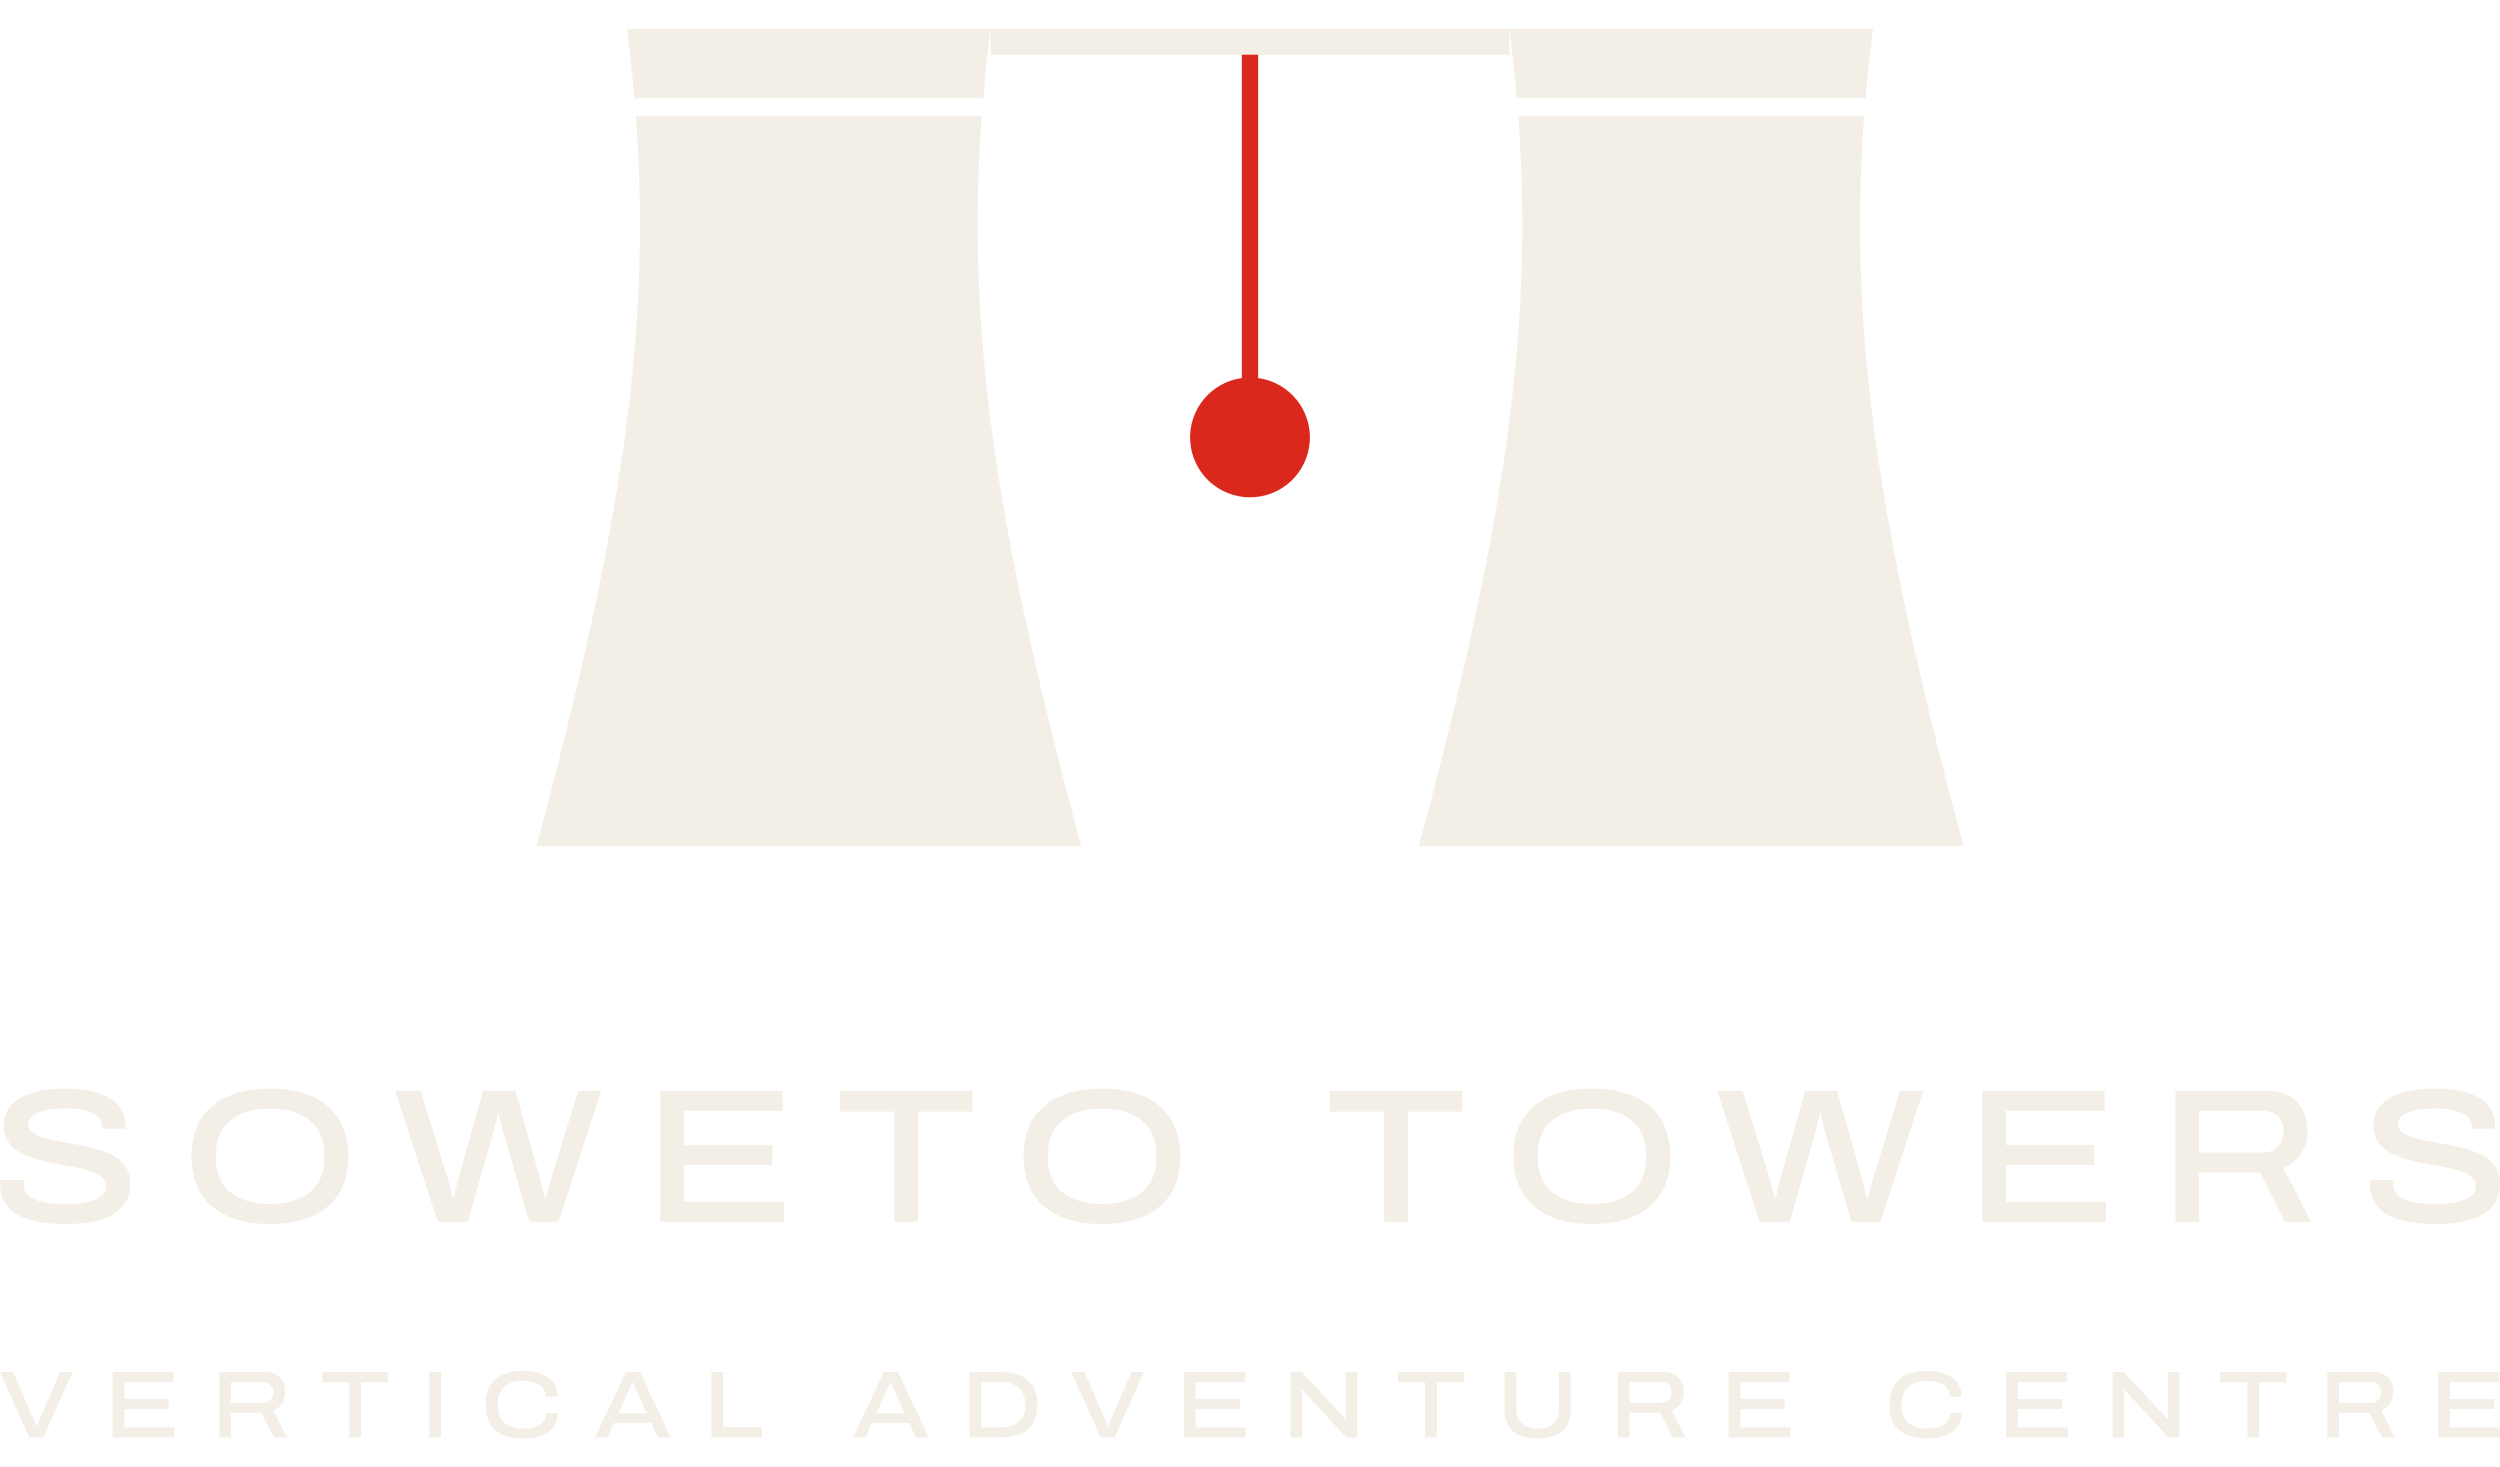
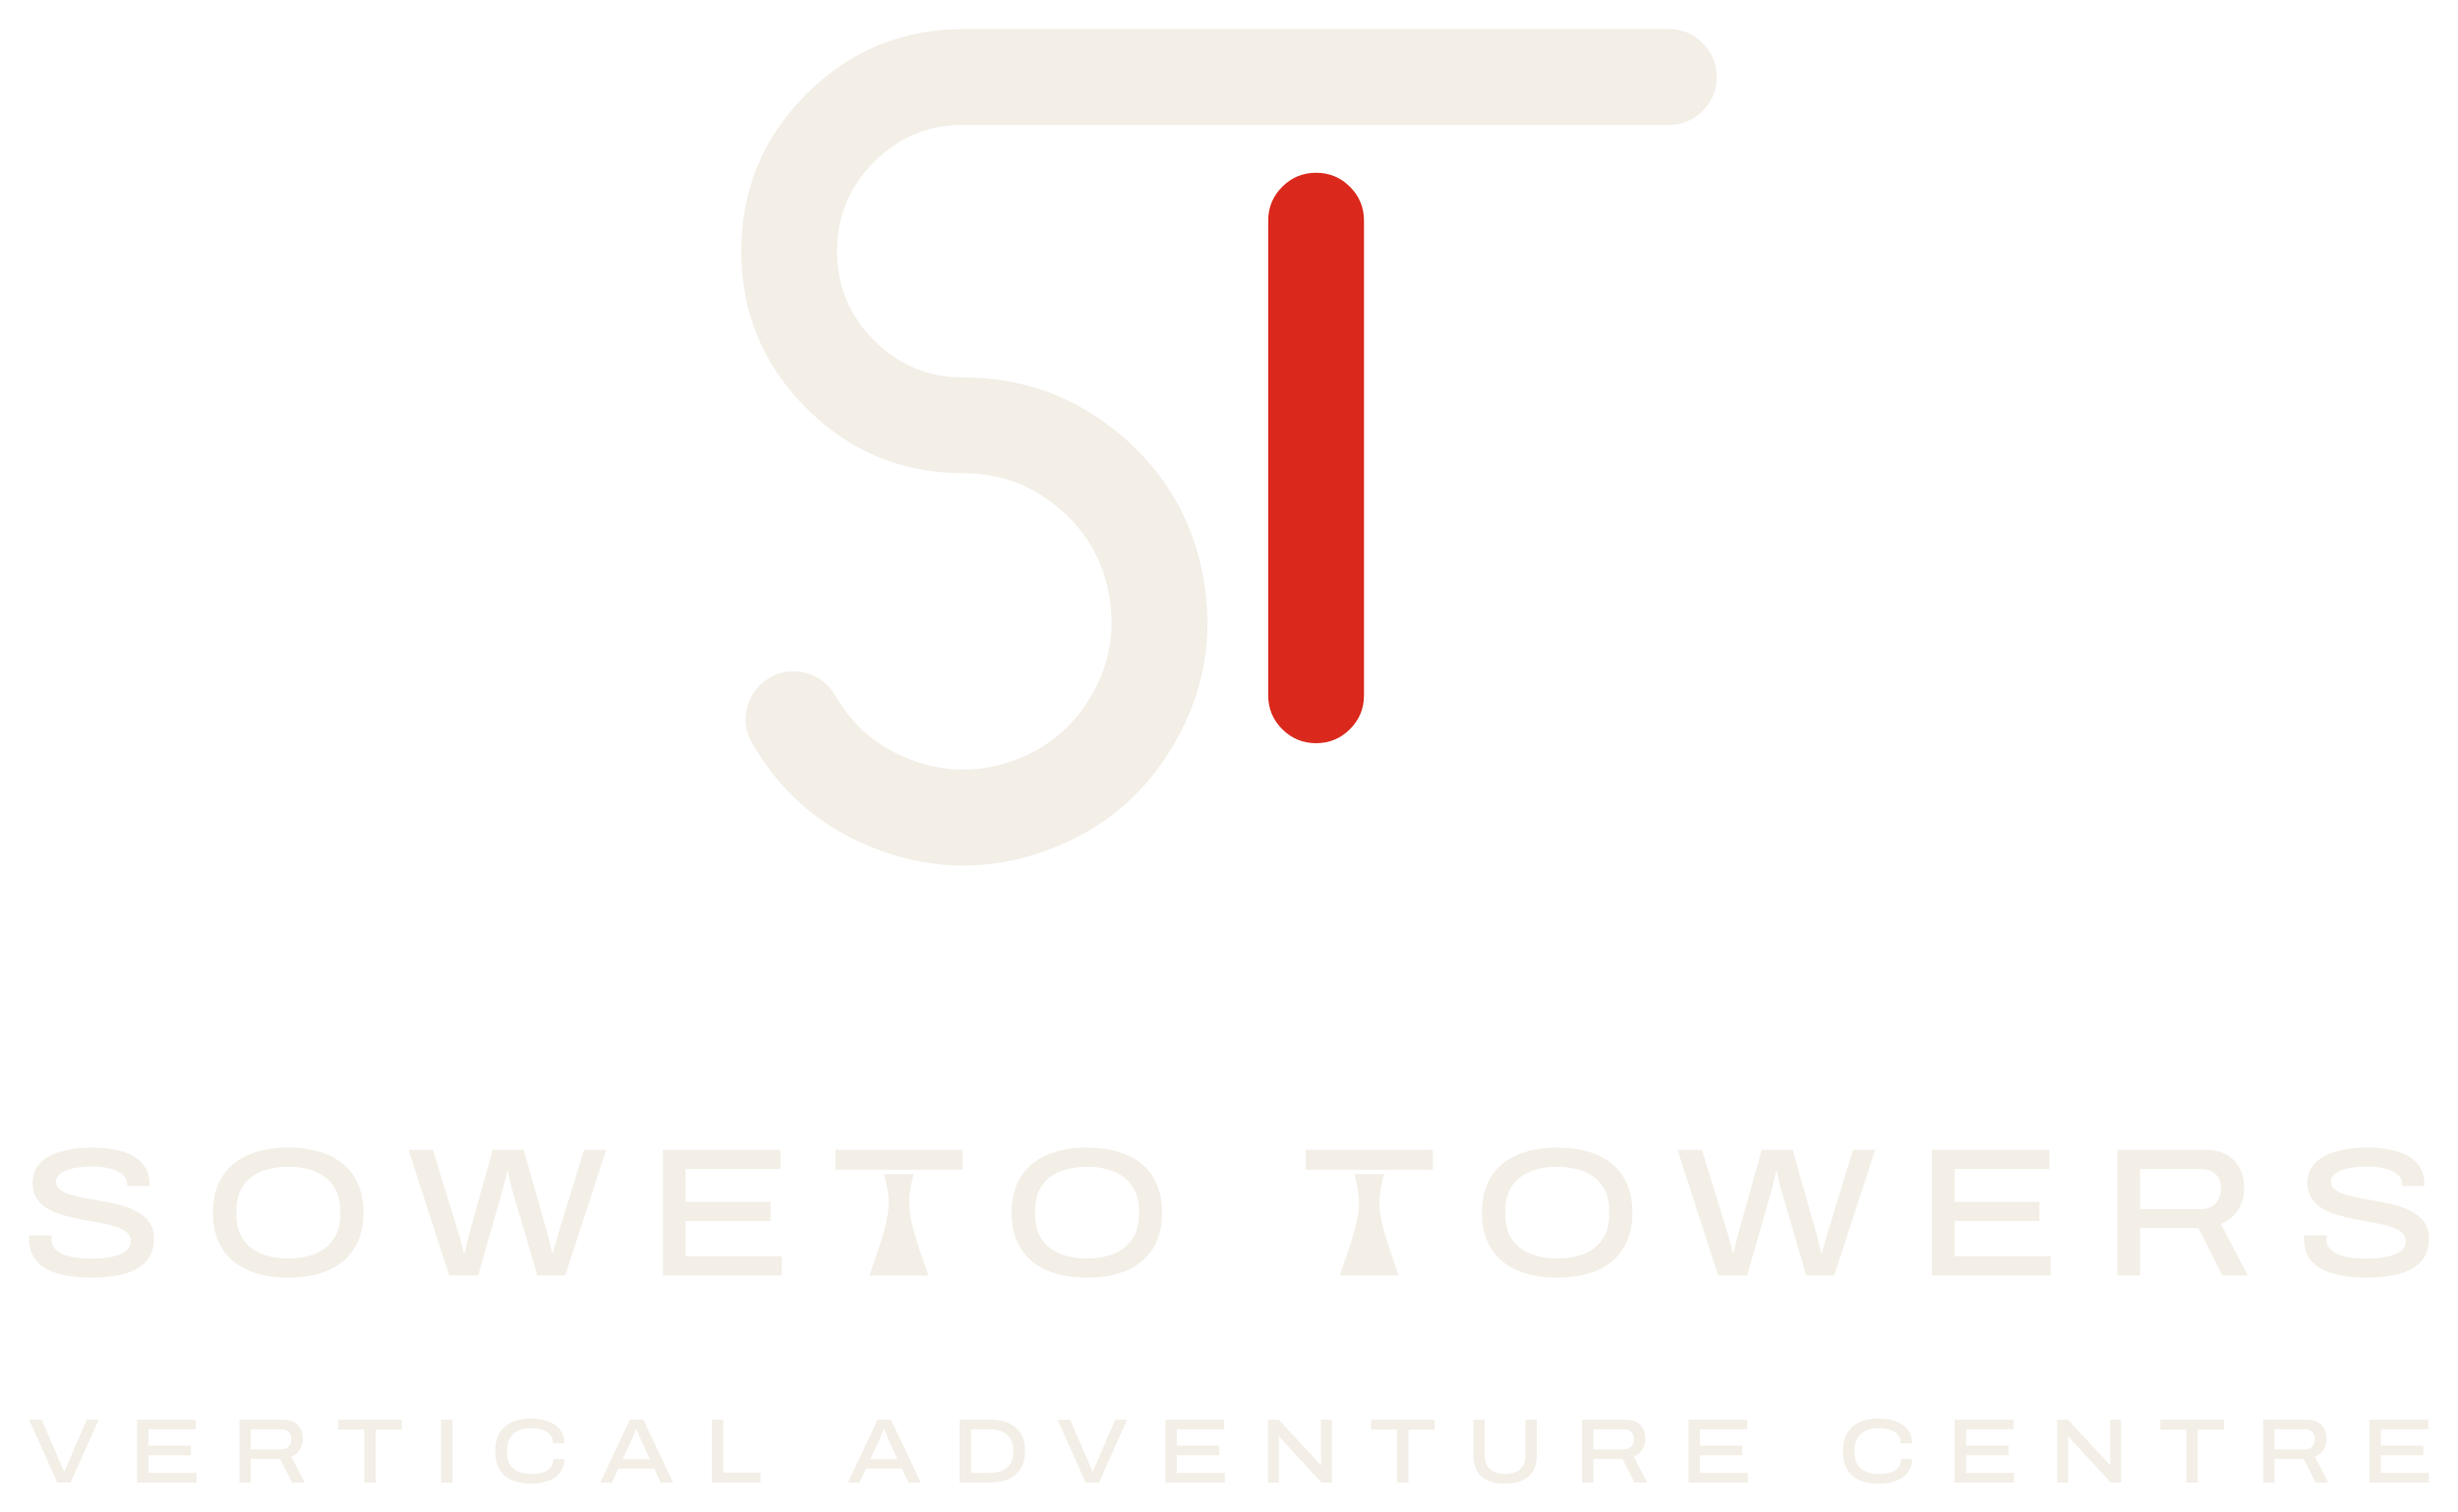
- <svg xmlns="http://www.w3.org/2000/svg" viewBox="0 -3.517 312.102 182.882" width="1248" height="732" role="img" aria-label="Soweto Towers">
-   <g transform="translate(66.971 0)">
-     <path fill="#F3EFE7" d="M0 102 C1.367 96.938 2.683 91.876 3.925 86.813 C5.168 81.751 6.337 76.689 7.399 71.627 C8.462 66.564 9.418 61.502 10.223 56.44 C11.029 51.378 11.684 46.316 12.144 41.253 C12.604 36.191 12.868 31.129 12.913 26.067 C12.958 21.004 12.784 15.942 12.407 10.88 L55.593 10.88 C55.216 15.942 55.042 21.004 55.087 26.067 C55.132 31.129 55.396 36.191 55.856 41.253 C56.316 46.316 56.971 51.378 57.777 56.44 C58.582 61.502 59.538 66.564 60.601 71.627 C61.663 76.689 62.832 81.751 64.075 86.813 C65.317 91.876 66.633 96.938 68 102 Z" />
-     <path fill="#F3EFE7" d="M110.16 102 C111.527 96.938 112.843 91.876 114.085 86.813 C115.328 81.751 116.497 76.689 117.559 71.627 C118.622 66.564 119.578 61.502 120.383 56.44 C121.189 51.378 121.844 46.316 122.304 41.253 C122.764 36.191 123.028 31.129 123.073 26.067 C123.118 21.004 122.944 15.942 122.567 10.88 L165.753 10.88 C165.376 15.942 165.202 21.004 165.247 26.067 C165.292 31.129 165.556 36.191 166.016 41.253 C166.476 46.316 167.131 51.378 167.937 56.44 C168.742 61.502 169.698 66.564 170.761 71.627 C171.823 76.689 172.992 81.751 174.235 86.813 C175.477 91.876 176.793 96.938 178.16 102 Z" />
-     <path fill="#F3EFE7" d="M12.229 8.67 C12.188 8.188 12.145 7.707 12.1 7.225 C12.055 6.743 12.008 6.262 11.96 5.78 C11.911 5.298 11.861 4.817 11.809 4.335 C11.758 3.853 11.704 3.372 11.649 2.89 C11.594 2.408 11.537 1.927 11.479 1.445 C11.421 0.963 11.361 0.482 11.299 0 L56.701 0 C56.639 0.482 56.579 0.963 56.521 1.445 C56.463 1.927 56.406 2.408 56.351 2.89 C56.296 3.372 56.242 3.853 56.191 4.335 C56.139 4.817 56.089 5.298 56.04 5.78 C55.992 6.262 55.945 6.743 55.9 7.225 C55.855 7.707 55.812 8.188 55.771 8.67 Z" />
-     <path fill="#F3EFE7" d="M122.389 8.67 C122.348 8.188 122.305 7.707 122.26 7.225 C122.215 6.743 122.168 6.262 122.12 5.78 C122.071 5.298 122.021 4.817 121.969 4.335 C121.918 3.853 121.864 3.372 121.809 2.89 C121.754 2.408 121.697 1.927 121.639 1.445 C121.581 0.963 121.521 0.482 121.459 0 L166.861 0 C166.799 0.482 166.739 0.963 166.681 1.445 C166.623 1.927 166.566 2.408 166.511 2.89 C166.456 3.372 166.402 3.853 166.351 4.335 C166.299 4.817 166.249 5.298 166.2 5.78 C166.152 6.262 166.105 6.743 166.06 7.225 C166.015 7.707 165.972 8.188 165.931 8.67 Z" />
-     <path fill="#F3EFE7" d="M56.691 0 H121.469 V3.23 H56.691 Z" />
-     <path fill="#DA291C" d="M88.06 3.22 H90.1 V43.59 A7.48 7.48 0 1 1 88.06 43.59 Z" />
-   </g>
-   <g transform="translate(-1.404 148.92)">
-     <path fill="#F3EFE7" d="M9.61 0.29Q7.95 0.29 6.46 0.05Q4.97 -0.19 3.83 -0.76Q2.69 -1.33 2.05 -2.33Q1.4 -3.33 1.4 -4.85Q1.4 -4.95 1.4 -5.04Q1.4 -5.14 1.43 -5.21H4.38Q4.35 -5.11 4.34 -4.97Q4.33 -4.83 4.33 -4.66Q4.33 -3.83 4.97 -3.27Q5.61 -2.71 6.79 -2.45Q7.97 -2.19 9.59 -2.19Q10.32 -2.19 11.05 -2.26Q11.78 -2.33 12.42 -2.49Q13.06 -2.64 13.56 -2.9Q14.06 -3.16 14.35 -3.54Q14.63 -3.93 14.63 -4.42Q14.63 -5.16 14.1 -5.61Q13.56 -6.07 12.64 -6.35Q11.73 -6.64 10.6 -6.84Q9.47 -7.04 8.26 -7.27Q7.04 -7.49 5.9 -7.83Q4.76 -8.16 3.84 -8.68Q2.93 -9.21 2.39 -10.04Q1.86 -10.87 1.86 -12.06Q1.86 -13.13 2.36 -13.98Q2.85 -14.82 3.83 -15.4Q4.81 -15.99 6.26 -16.31Q7.71 -16.63 9.63 -16.63Q11.51 -16.63 12.92 -16.3Q14.32 -15.96 15.24 -15.34Q16.15 -14.73 16.61 -13.88Q17.06 -13.04 17.06 -12.01V-11.63H14.16V-11.99Q14.16 -12.61 13.61 -13.1Q13.06 -13.58 12.07 -13.87Q11.09 -14.16 9.78 -14.16Q8.11 -14.16 7.03 -13.91Q5.95 -13.66 5.42 -13.22Q4.9 -12.78 4.9 -12.2Q4.9 -11.56 5.44 -11.16Q5.97 -10.75 6.88 -10.49Q7.78 -10.23 8.92 -10.03Q10.06 -9.83 11.28 -9.6Q12.49 -9.37 13.63 -9.04Q14.77 -8.71 15.68 -8.17Q16.58 -7.64 17.12 -6.82Q17.65 -6 17.65 -4.81Q17.65 -2.95 16.64 -1.83Q15.63 -0.71 13.81 -0.21Q11.99 0.29 9.61 0.29Z M35.09 0.29Q32.07 0.29 29.87 -0.68Q27.67 -1.64 26.49 -3.53Q25.31 -5.42 25.31 -8.16Q25.31 -10.94 26.49 -12.82Q27.67 -14.7 29.87 -15.67Q32.07 -16.63 35.09 -16.63Q38.16 -16.63 40.35 -15.67Q42.54 -14.7 43.71 -12.82Q44.89 -10.94 44.89 -8.16Q44.89 -5.42 43.71 -3.53Q42.54 -1.64 40.35 -0.68Q38.16 0.29 35.09 0.29ZM35.11 -2.21Q36.59 -2.21 37.83 -2.56Q39.06 -2.9 39.97 -3.6Q40.87 -4.31 41.37 -5.38Q41.87 -6.45 41.87 -7.9V-8.45Q41.87 -9.9 41.37 -10.97Q40.87 -12.04 39.97 -12.74Q39.06 -13.44 37.83 -13.79Q36.59 -14.13 35.11 -14.13Q33.62 -14.13 32.39 -13.79Q31.17 -13.44 30.25 -12.74Q29.33 -12.04 28.85 -10.97Q28.36 -9.9 28.36 -8.45V-7.9Q28.36 -6.45 28.85 -5.38Q29.33 -4.31 30.25 -3.6Q31.17 -2.9 32.39 -2.56Q33.62 -2.21 35.11 -2.21Z M56.05 0 50.74 -16.34H53.93L57.26 -5.5Q57.36 -5.23 57.48 -4.78Q57.6 -4.33 57.71 -3.85Q57.83 -3.38 57.93 -3H58.07Q58.14 -3.28 58.21 -3.63Q58.29 -3.97 58.37 -4.33Q58.45 -4.69 58.54 -4.98Q58.62 -5.28 58.67 -5.5L61.71 -16.34H65.73L68.8 -5.5Q68.87 -5.23 68.99 -4.78Q69.11 -4.33 69.22 -3.85Q69.32 -3.38 69.4 -3H69.56Q69.63 -3.28 69.72 -3.63Q69.8 -3.97 69.91 -4.32Q70.01 -4.66 70.1 -4.96Q70.18 -5.26 70.25 -5.5L73.58 -16.34H76.46L71.13 0H67.49L64.28 -10.99Q64.19 -11.3 64.07 -11.75Q63.95 -12.2 63.85 -12.68Q63.76 -13.16 63.69 -13.51H63.54Q63.5 -13.13 63.38 -12.66Q63.26 -12.18 63.15 -11.73Q63.04 -11.28 62.95 -10.99L59.81 0Z M83.84 0V-16.34H99.11V-13.85H86.79V-9.59H97.82V-7.09H86.79V-2.5H99.28V0Z M113.05 0V-13.75H106.27V-16.34H122.8V-13.75H116V0Z M138.96 0.29Q135.94 0.29 133.74 -0.68Q131.54 -1.64 130.36 -3.53Q129.18 -5.42 129.18 -8.16Q129.18 -10.94 130.36 -12.82Q131.54 -14.7 133.74 -15.67Q135.94 -16.63 138.96 -16.63Q142.03 -16.63 144.22 -15.67Q146.4 -14.7 147.58 -12.82Q148.76 -10.94 148.76 -8.16Q148.76 -5.42 147.58 -3.53Q146.4 -1.64 144.22 -0.68Q142.03 0.29 138.96 0.29ZM138.98 -2.21Q140.46 -2.21 141.69 -2.56Q142.93 -2.9 143.83 -3.6Q144.74 -4.31 145.24 -5.38Q145.74 -6.45 145.74 -7.9V-8.45Q145.74 -9.9 145.24 -10.97Q144.74 -12.04 143.83 -12.74Q142.93 -13.44 141.69 -13.79Q140.46 -14.13 138.98 -14.13Q137.48 -14.13 136.26 -13.79Q135.03 -13.44 134.12 -12.74Q133.2 -12.04 132.71 -10.97Q132.23 -9.9 132.23 -8.45V-7.9Q132.23 -6.45 132.71 -5.38Q133.2 -4.31 134.12 -3.6Q135.03 -2.9 136.26 -2.56Q137.48 -2.21 138.98 -2.21Z M174.21 0V-13.75H167.43V-16.34H183.97V-13.75H177.16V0Z M200.12 0.29Q197.1 0.29 194.9 -0.68Q192.7 -1.64 191.52 -3.53Q190.34 -5.42 190.34 -8.16Q190.34 -10.94 191.52 -12.82Q192.7 -14.7 194.9 -15.67Q197.1 -16.63 200.12 -16.63Q203.19 -16.63 205.38 -15.67Q207.57 -14.7 208.75 -12.82Q209.92 -10.94 209.92 -8.16Q209.92 -5.42 208.75 -3.53Q207.57 -1.64 205.38 -0.68Q203.19 0.29 200.12 0.29ZM200.15 -2.21Q201.62 -2.21 202.86 -2.56Q204.1 -2.9 205 -3.6Q205.9 -4.31 206.4 -5.38Q206.9 -6.45 206.9 -7.9V-8.45Q206.9 -9.9 206.4 -10.97Q205.9 -12.04 205 -12.74Q204.1 -13.44 202.86 -13.79Q201.62 -14.13 200.15 -14.13Q198.65 -14.13 197.42 -13.79Q196.2 -13.44 195.28 -12.74Q194.37 -12.04 193.88 -10.97Q193.39 -9.9 193.39 -8.45V-7.9Q193.39 -6.45 193.88 -5.38Q194.37 -4.31 195.28 -3.6Q196.2 -2.9 197.42 -2.56Q198.65 -2.21 200.15 -2.21Z M221.08 0 215.78 -16.34H218.96L222.29 -5.5Q222.39 -5.23 222.51 -4.78Q222.63 -4.33 222.75 -3.85Q222.87 -3.38 222.96 -3H223.1Q223.17 -3.28 223.25 -3.63Q223.32 -3.97 223.4 -4.33Q223.48 -4.69 223.57 -4.98Q223.65 -5.28 223.7 -5.5L226.74 -16.34H230.76L233.83 -5.5Q233.9 -5.23 234.02 -4.78Q234.14 -4.33 234.25 -3.85Q234.36 -3.38 234.43 -3H234.59Q234.67 -3.28 234.75 -3.63Q234.83 -3.97 234.94 -4.32Q235.05 -4.66 235.13 -4.96Q235.21 -5.26 235.28 -5.5L238.61 -16.34H241.49L236.16 0H232.52L229.31 -10.99Q229.22 -11.3 229.1 -11.75Q228.98 -12.2 228.88 -12.68Q228.79 -13.16 228.72 -13.51H228.58Q228.53 -13.13 228.41 -12.66Q228.29 -12.18 228.18 -11.73Q228.08 -11.28 227.98 -10.99L224.84 0Z M248.87 0V-16.34H264.14V-13.85H251.82V-9.59H262.86V-7.09H251.82V-2.5H264.31V0Z M272.99 0V-16.34H284.46Q286.15 -16.34 287.25 -15.68Q288.36 -15.01 288.92 -13.89Q289.48 -12.78 289.48 -11.35Q289.48 -9.83 288.72 -8.58Q287.96 -7.33 286.46 -6.71L289.93 0H286.65L283.53 -6.16H275.94V0ZM275.94 -8.64H283.82Q285.08 -8.64 285.77 -9.37Q286.46 -10.11 286.46 -11.32Q286.46 -12.11 286.16 -12.67Q285.86 -13.23 285.27 -13.54Q284.67 -13.85 283.82 -13.85H275.94Z M305.46 0.29Q303.8 0.29 302.31 0.05Q300.83 -0.19 299.68 -0.76Q298.54 -1.33 297.9 -2.33Q297.26 -3.33 297.26 -4.85Q297.26 -4.95 297.26 -5.04Q297.26 -5.14 297.28 -5.21H300.23Q300.21 -5.11 300.2 -4.97Q300.18 -4.83 300.18 -4.66Q300.18 -3.83 300.83 -3.27Q301.47 -2.71 302.65 -2.45Q303.82 -2.19 305.44 -2.19Q306.18 -2.19 306.9 -2.26Q307.63 -2.33 308.27 -2.49Q308.91 -2.64 309.41 -2.9Q309.91 -3.16 310.2 -3.54Q310.48 -3.93 310.48 -4.42Q310.48 -5.16 309.95 -5.61Q309.41 -6.07 308.5 -6.35Q307.58 -6.64 306.45 -6.84Q305.32 -7.04 304.11 -7.27Q302.9 -7.49 301.75 -7.83Q300.61 -8.16 299.7 -8.68Q298.78 -9.21 298.24 -10.04Q297.71 -10.87 297.71 -12.06Q297.71 -13.13 298.21 -13.98Q298.71 -14.82 299.68 -15.4Q300.66 -15.99 302.11 -16.31Q303.56 -16.63 305.49 -16.63Q307.37 -16.63 308.77 -16.3Q310.18 -15.96 311.09 -15.34Q312.01 -14.73 312.46 -13.88Q312.91 -13.04 312.91 -12.01V-11.63H310.01V-11.99Q310.01 -12.61 309.46 -13.1Q308.91 -13.58 307.93 -13.87Q306.94 -14.16 305.63 -14.16Q303.97 -14.16 302.88 -13.91Q301.8 -13.66 301.28 -13.22Q300.75 -12.78 300.75 -12.2Q300.75 -11.56 301.29 -11.16Q301.82 -10.75 302.73 -10.49Q303.63 -10.23 304.77 -10.03Q305.92 -9.83 307.13 -9.6Q308.34 -9.37 309.49 -9.04Q310.63 -8.71 311.53 -8.17Q312.44 -7.64 312.97 -6.82Q313.51 -6 313.51 -4.81Q313.51 -2.95 312.49 -1.83Q311.48 -0.71 309.66 -0.21Q307.84 0.29 305.46 0.29Z" />
-   </g>
-   <g transform="translate(-0.19 175.848)">
-     <path fill="#F3EFE7" d="M3.85 0 0.19 -8.17H1.83L4.06 -3.02Q4.16 -2.8 4.28 -2.51Q4.4 -2.22 4.52 -1.94Q4.64 -1.67 4.72 -1.47H4.81Q4.89 -1.67 5 -1.93Q5.11 -2.2 5.24 -2.49Q5.36 -2.77 5.47 -3.02L7.7 -8.17H9.25L5.59 0Z M14.24 0V-8.17H21.87V-6.92H15.71V-4.79H21.23V-3.54H15.71V-1.25H21.96V0Z M27.56 0V-8.17H33.29Q34.14 -8.17 34.69 -7.84Q35.24 -7.51 35.52 -6.95Q35.8 -6.39 35.8 -5.67Q35.8 -4.91 35.42 -4.29Q35.04 -3.66 34.29 -3.35L36.03 0H34.39L32.83 -3.08H29.03V0ZM29.03 -4.32H32.97Q33.6 -4.32 33.95 -4.69Q34.29 -5.06 34.29 -5.66Q34.29 -6.05 34.14 -6.33Q34 -6.61 33.7 -6.77Q33.4 -6.92 32.97 -6.92H29.03Z M43.8 0V-6.88H40.41V-8.17H48.67V-6.88H45.27V0Z M53.78 0V-8.17H55.25V0Z M65.48 0.14Q63.96 0.14 62.92 -0.33Q61.88 -0.81 61.35 -1.75Q60.82 -2.69 60.82 -4.09Q60.82 -6.14 62.02 -7.23Q63.23 -8.31 65.47 -8.31Q66.74 -8.31 67.72 -7.95Q68.7 -7.58 69.26 -6.87Q69.81 -6.16 69.81 -5.1H68.33Q68.33 -5.77 67.97 -6.2Q67.61 -6.64 66.96 -6.85Q66.31 -7.07 65.44 -7.07Q64.49 -7.07 63.8 -6.74Q63.1 -6.42 62.72 -5.79Q62.34 -5.16 62.34 -4.23V-3.95Q62.34 -2.99 62.72 -2.36Q63.1 -1.72 63.8 -1.42Q64.5 -1.11 65.47 -1.11Q66.36 -1.11 67.01 -1.31Q67.67 -1.52 68.03 -1.96Q68.38 -2.39 68.38 -3.05H69.81Q69.81 -2 69.26 -1.29Q68.7 -0.58 67.73 -0.22Q66.75 0.14 65.48 0.14Z M74.47 0 78.34 -8.17H80.07L83.94 0H82.32L81.49 -1.8H76.83L75.99 0ZM77.39 -3.02H80.92L79.88 -5.29Q79.82 -5.41 79.73 -5.64Q79.63 -5.88 79.53 -6.13Q79.42 -6.38 79.33 -6.59Q79.24 -6.8 79.21 -6.89H79.12Q79.02 -6.65 78.88 -6.33Q78.75 -6.02 78.63 -5.73Q78.5 -5.45 78.43 -5.28Z M89 0V-8.17H90.47V-1.3H95.32V0Z M106.68 0 110.55 -8.17H112.28L116.15 0H114.53L113.7 -1.8H109.04L108.2 0ZM109.6 -3.02H113.13L112.09 -5.29Q112.03 -5.41 111.94 -5.64Q111.84 -5.88 111.74 -6.13Q111.63 -6.38 111.54 -6.59Q111.45 -6.8 111.42 -6.89H111.33Q111.23 -6.65 111.1 -6.33Q110.96 -6.02 110.84 -5.73Q110.71 -5.45 110.64 -5.28Z M121.21 0V-8.17H125.14Q126.57 -8.17 127.59 -7.71Q128.62 -7.26 129.16 -6.35Q129.71 -5.44 129.71 -4.08Q129.71 -2.74 129.16 -1.83Q128.62 -0.92 127.59 -0.46Q126.57 0 125.14 0ZM122.68 -1.25H125.1Q125.77 -1.25 126.34 -1.41Q126.9 -1.57 127.31 -1.9Q127.72 -2.24 127.96 -2.75Q128.19 -3.26 128.19 -3.95V-4.21Q128.19 -4.91 127.96 -5.42Q127.72 -5.94 127.31 -6.26Q126.9 -6.59 126.34 -6.76Q125.77 -6.92 125.1 -6.92H122.68Z M137.6 0 133.93 -8.17H135.57L137.8 -3.02Q137.91 -2.8 138.02 -2.51Q138.14 -2.22 138.26 -1.94Q138.38 -1.67 138.46 -1.47H138.55Q138.63 -1.67 138.74 -1.93Q138.86 -2.2 138.98 -2.49Q139.11 -2.77 139.21 -3.02L141.44 -8.17H143L139.33 0Z M147.98 0V-8.17H155.62V-6.92H149.46V-4.79H154.97V-3.54H149.46V-1.25H155.7V0Z M161.3 0V-8.17H162.71L167.23 -3.31Q167.34 -3.19 167.51 -3Q167.68 -2.82 167.85 -2.63Q168.02 -2.44 168.14 -2.28H168.23Q168.21 -2.51 168.2 -2.81Q168.19 -3.12 168.19 -3.34V-8.17H169.62V0H168.26L163.72 -4.92Q163.48 -5.16 163.21 -5.48Q162.94 -5.79 162.78 -5.97H162.71Q162.71 -5.79 162.72 -5.47Q162.73 -5.15 162.73 -4.78V0Z M178.11 0V-6.88H174.72V-8.17H182.99V-6.88H179.58V0Z M192.13 0.14Q190.77 0.14 189.85 -0.29Q188.93 -0.71 188.48 -1.53Q188.02 -2.36 188.02 -3.51V-8.17H189.49V-3.52Q189.49 -2.36 190.18 -1.73Q190.87 -1.11 192.13 -1.11Q193.42 -1.11 194.11 -1.73Q194.8 -2.36 194.8 -3.52V-8.17H196.27V-3.51Q196.27 -2.36 195.81 -1.53Q195.36 -0.71 194.44 -0.29Q193.52 0.14 192.13 0.14Z M202.15 0V-8.17H207.88Q208.73 -8.17 209.28 -7.84Q209.83 -7.51 210.11 -6.95Q210.39 -6.39 210.39 -5.67Q210.39 -4.91 210.01 -4.29Q209.63 -3.66 208.88 -3.35L210.62 0H208.98L207.42 -3.08H203.62V0ZM203.62 -4.32H207.56Q208.19 -4.32 208.54 -4.69Q208.88 -5.06 208.88 -5.66Q208.88 -6.05 208.73 -6.33Q208.58 -6.61 208.29 -6.77Q207.99 -6.92 207.56 -6.92H203.62Z M215.99 0V-8.17H223.63V-6.92H217.47V-4.79H222.99V-3.54H217.47V-1.25H223.71V0Z M240.73 0.14Q239.21 0.14 238.17 -0.33Q237.13 -0.81 236.6 -1.75Q236.07 -2.69 236.07 -4.09Q236.07 -6.14 237.28 -7.23Q238.49 -8.31 240.72 -8.31Q242 -8.31 242.98 -7.95Q243.96 -7.58 244.51 -6.87Q245.06 -6.16 245.06 -5.1H243.59Q243.59 -5.77 243.23 -6.2Q242.86 -6.64 242.22 -6.85Q241.57 -7.07 240.7 -7.07Q239.75 -7.07 239.05 -6.74Q238.36 -6.42 237.97 -5.79Q237.59 -5.16 237.59 -4.23V-3.95Q237.59 -2.99 237.97 -2.36Q238.36 -1.72 239.06 -1.42Q239.76 -1.11 240.72 -1.11Q241.61 -1.11 242.27 -1.31Q242.92 -1.52 243.28 -1.96Q243.64 -2.39 243.64 -3.05H245.06Q245.06 -2 244.51 -1.29Q243.96 -0.58 242.98 -0.22Q242.01 0.14 240.73 0.14Z M250.62 0V-8.17H258.26V-6.92H252.09V-4.79H257.61V-3.54H252.09V-1.25H258.34V0Z M263.94 0V-8.17H265.34L269.86 -3.31Q269.98 -3.19 270.15 -3Q270.32 -2.82 270.49 -2.63Q270.66 -2.44 270.78 -2.28H270.86Q270.85 -2.51 270.84 -2.81Q270.83 -3.12 270.83 -3.34V-8.17H272.26V0H270.9L266.36 -4.92Q266.12 -5.16 265.85 -5.48Q265.58 -5.79 265.42 -5.97H265.34Q265.34 -5.79 265.36 -5.47Q265.37 -5.15 265.37 -4.78V0Z M280.75 0V-6.88H277.36V-8.17H285.62V-6.88H282.22V0Z M290.73 0V-8.17H296.46Q297.31 -8.17 297.86 -7.84Q298.41 -7.51 298.69 -6.95Q298.97 -6.39 298.97 -5.67Q298.97 -4.91 298.59 -4.29Q298.21 -3.66 297.46 -3.35L299.2 0H297.56L296 -3.08H292.2V0ZM292.2 -4.32H296.14Q296.77 -4.32 297.11 -4.69Q297.46 -5.06 297.46 -5.66Q297.46 -6.05 297.31 -6.33Q297.16 -6.61 296.87 -6.77Q296.57 -6.92 296.14 -6.92H292.2Z M304.57 0V-8.17H312.21V-6.92H306.05V-4.79H311.57V-3.54H306.05V-1.25H312.29V0Z" />
-   </g>
+ <svg xmlns="http://www.w3.org/2000/svg" viewBox="-3.338 -3.338 282.216 173.571" role="img" aria-label="Soweto Towers">
+   <path fill="#F3EFE7" transform="translate(107.27 45.5)" d="M81 -34.5H0Q-6.01 -34.5 -10.25 -30.25Q-14.5 -26.01 -14.5 -20Q-14.5 -13.99 -10.25 -9.75Q-6.01 -5.5 0 -5.5Q10.19 -5.5 18 1.05Q25.8 7.6 27.58 17.63Q29.34 27.68 24.25 36.5Q19.16 45.33 9.58 48.81Q0 52.3 -9.58 48.81Q-19.16 45.33 -24.25 36.5Q-25.39 34.53 -24.8 32.33Q-24.21 30.13 -22.24 28.99Q-20.27 27.85 -18.07 28.44Q-15.87 29.03 -14.73 31Q-11.63 36.36 -5.82 38.48Q0 40.59 5.82 38.47Q11.63 36.36 14.72 31Q17.81 25.64 16.74 19.55Q15.67 13.45 10.93 9.48Q6.19 5.5 0 5.5Q-10.57 5.5 -18.03 -1.97Q-25.5 -9.43 -25.5 -20Q-25.5 -30.57 -18.03 -38.03Q-10.57 -45.5 0 -45.5H81Q83.28 -45.5 84.89 -43.89Q86.5 -42.28 86.5 -40Q86.5 -37.72 84.89 -36.11Q83.28 -34.5 81 -34.5Z" />
+   <path fill="#DA291C" transform="translate(107.27 45.5)" d="M46 -23.5V31Q46 33.28 44.39 34.89Q42.78 36.5 40.5 36.5Q38.22 36.5 36.61 34.89Q35 33.28 35 31V-23.5Q35 -25.78 36.61 -27.39Q38.22 -29 40.5 -29Q42.78 -29 44.39 -27.39Q46 -25.78 46 -23.5Z" />
+   <path fill="#F3EFE7" transform="translate(0 128.713) translate(-1.24 14.408)" d="M8.49 0.25Q7.02 0.25 5.7 0.04Q4.39 -0.17 3.38 -0.67Q2.37 -1.18 1.81 -2.06Q1.24 -2.94 1.24 -4.28V-4.45Q1.24 -4.54 1.26 -4.6H3.86Q3.84 -4.52 3.83 -4.39Q3.82 -4.26 3.82 -4.12Q3.82 -3.38 4.39 -2.89Q4.96 -2.39 6 -2.16Q7.04 -1.93 8.46 -1.93Q9.12 -1.93 9.76 -2Q10.4 -2.06 10.96 -2.19Q11.53 -2.33 11.97 -2.56Q12.41 -2.79 12.66 -3.13Q12.92 -3.47 12.92 -3.91Q12.92 -4.56 12.44 -4.96Q11.97 -5.36 11.16 -5.61Q10.35 -5.86 9.36 -6.04Q8.36 -6.22 7.29 -6.42Q6.22 -6.62 5.21 -6.91Q4.2 -7.2 3.39 -7.67Q2.58 -8.13 2.11 -8.86Q1.64 -9.6 1.64 -10.65Q1.64 -11.59 2.08 -12.34Q2.52 -13.08 3.38 -13.6Q4.24 -14.11 5.52 -14.4Q6.81 -14.68 8.51 -14.68Q10.17 -14.68 11.4 -14.39Q12.64 -14.09 13.45 -13.55Q14.26 -13 14.66 -12.26Q15.06 -11.51 15.06 -10.61V-10.27H12.5V-10.59Q12.5 -11.13 12.01 -11.56Q11.53 -11.99 10.66 -12.24Q9.79 -12.5 8.63 -12.5Q7.16 -12.5 6.21 -12.28Q5.25 -12.06 4.79 -11.67Q4.33 -11.28 4.33 -10.77Q4.33 -10.21 4.8 -9.85Q5.27 -9.49 6.07 -9.26Q6.87 -9.03 7.88 -8.85Q8.88 -8.67 9.96 -8.47Q11.03 -8.28 12.03 -7.98Q13.04 -7.69 13.84 -7.21Q14.64 -6.74 15.11 -6.02Q15.58 -5.29 15.58 -4.24Q15.58 -2.6 14.69 -1.62Q13.8 -0.63 12.19 -0.19Q10.59 0.25 8.49 0.25Z" />
+   <path fill="#F3EFE7" transform="translate(0 128.713) translate(-1.24 14.408)" d="M30.98 0.25Q28.31 0.25 26.37 -0.6Q24.43 -1.45 23.39 -3.12Q22.35 -4.79 22.35 -7.2Q22.35 -9.66 23.39 -11.32Q24.43 -12.98 26.37 -13.83Q28.31 -14.68 30.98 -14.68Q33.69 -14.68 35.62 -13.83Q37.55 -12.98 38.59 -11.32Q39.63 -9.66 39.63 -7.2Q39.63 -4.79 38.59 -3.12Q37.55 -1.45 35.62 -0.6Q33.69 0.25 30.98 0.25ZM31 -1.95Q32.3 -1.95 33.4 -2.26Q34.49 -2.56 35.29 -3.18Q36.08 -3.8 36.52 -4.75Q36.97 -5.69 36.97 -6.97V-7.46Q36.97 -8.74 36.52 -9.68Q36.08 -10.63 35.29 -11.25Q34.49 -11.87 33.4 -12.17Q32.3 -12.48 31 -12.48Q29.68 -12.48 28.6 -12.17Q27.51 -11.87 26.71 -11.25Q25.9 -10.63 25.47 -9.68Q25.04 -8.74 25.04 -7.46V-6.97Q25.04 -5.69 25.47 -4.75Q25.9 -3.8 26.71 -3.18Q27.51 -2.56 28.6 -2.26Q29.68 -1.95 31 -1.95Z" />
+   <path fill="#F3EFE7" transform="translate(0 128.713) translate(-1.24 14.408)" d="M49.48 0 44.8 -14.43H47.61L50.55 -4.85Q50.64 -4.62 50.74 -4.22Q50.85 -3.82 50.95 -3.4Q51.06 -2.98 51.14 -2.65H51.27Q51.33 -2.9 51.39 -3.2L51.53 -3.82Q51.6 -4.14 51.68 -4.4Q51.75 -4.66 51.79 -4.85L54.48 -14.43H58.03L60.74 -4.85Q60.8 -4.62 60.91 -4.22Q61.01 -3.82 61.11 -3.4Q61.2 -2.98 61.27 -2.65H61.41Q61.48 -2.9 61.55 -3.2Q61.62 -3.51 61.72 -3.81Q61.81 -4.12 61.89 -4.38Q61.96 -4.64 62.02 -4.85L64.96 -14.43H67.5L62.8 0H59.59L56.75 -9.7Q56.67 -9.98 56.56 -10.38Q56.46 -10.77 56.37 -11.19Q56.29 -11.61 56.23 -11.93H56.1Q56.06 -11.59 55.95 -11.17Q55.85 -10.75 55.75 -10.35Q55.66 -9.96 55.57 -9.7L52.8 0Z" />
+   <path fill="#F3EFE7" transform="translate(0 128.713) translate(-1.24 14.408)" d="M74.02 0V-14.43H87.5V-12.22H76.62V-8.46H86.37V-6.26H76.62V-2.21H87.65V0Z" />
+   <path fill="#F3EFE7" transform="translate(0 128.713) translate(-1.24 14.408)" d="M93.82 -14.43H108.42V-12.14H93.82Z" />
+   <path fill="#F3EFE7" transform="translate(0 128.713) translate(-1.24 14.408)" d="M97.72 0C97.95 -0.65 98.18 -1.29 98.4 -1.94C98.62 -2.59 98.84 -3.23 99.04 -3.88C99.24 -4.53 99.43 -5.17 99.59 -5.82C99.74 -6.46 99.87 -7.11 99.91 -7.76C99.96 -8.4 99.93 -9.05 99.83 -9.7C99.74 -10.34 99.58 -10.99 99.41 -11.64H102.81C102.63 -10.99 102.48 -10.34 102.38 -9.7C102.29 -9.05 102.26 -8.4 102.31 -7.76C102.35 -7.11 102.47 -6.46 102.63 -5.82C102.79 -5.17 102.98 -4.53 103.18 -3.88C103.38 -3.23 103.6 -2.59 103.82 -1.94C104.04 -1.29 104.26 -0.65 104.5 0Z" />
+   <path fill="#F3EFE7" transform="translate(0 128.713) translate(-1.24 14.408)" d="M122.68 0.25Q120.01 0.25 118.07 -0.6Q116.13 -1.45 115.09 -3.12Q114.05 -4.79 114.05 -7.2Q114.05 -9.66 115.09 -11.32Q116.13 -12.98 118.07 -13.83Q120.01 -14.68 122.68 -14.68Q125.39 -14.68 127.32 -13.83Q129.25 -12.98 130.29 -11.32Q131.33 -9.66 131.33 -7.2Q131.33 -4.79 130.29 -3.12Q129.25 -1.45 127.32 -0.6Q125.39 0.25 122.68 0.25ZM122.7 -1.95Q124 -1.95 125.09 -2.26Q126.19 -2.56 126.99 -3.18Q127.78 -3.8 128.22 -4.75Q128.67 -5.69 128.67 -6.97V-7.46Q128.67 -8.74 128.22 -9.68Q127.78 -10.63 126.99 -11.25Q126.19 -11.87 125.09 -12.17Q124 -12.48 122.7 -12.48Q121.38 -12.48 120.3 -12.17Q119.21 -11.87 118.41 -11.25Q117.6 -10.63 117.17 -9.68Q116.74 -8.74 116.74 -7.46V-6.97Q116.74 -5.69 117.17 -4.75Q117.6 -3.8 118.41 -3.18Q119.21 -2.56 120.3 -2.26Q121.38 -1.95 122.7 -1.95Z" />
+   <path fill="#F3EFE7" transform="translate(0 128.713) translate(-1.24 14.408)" d="M147.82 -14.43H162.42V-12.14H147.82Z" />
+   <path fill="#F3EFE7" transform="translate(0 128.713) translate(-1.24 14.408)" d="M151.72 0C151.95 -0.65 152.18 -1.29 152.4 -1.94C152.62 -2.59 152.84 -3.23 153.04 -3.88C153.24 -4.53 153.43 -5.17 153.59 -5.82C153.74 -6.46 153.87 -7.11 153.91 -7.76C153.96 -8.4 153.93 -9.05 153.83 -9.7C153.74 -10.34 153.58 -10.99 153.41 -11.64H156.81C156.63 -10.99 156.48 -10.34 156.38 -9.7C156.29 -9.05 156.26 -8.4 156.3 -7.76C156.35 -7.11 156.47 -6.46 156.63 -5.82C156.79 -5.17 156.98 -4.53 157.18 -3.88C157.38 -3.23 157.6 -2.59 157.82 -1.94C158.04 -1.29 158.26 -0.65 158.49 0Z" />
+   <path fill="#F3EFE7" transform="translate(0 128.713) translate(-1.24 14.408)" d="M176.68 0.25Q174.01 0.25 172.07 -0.6Q170.13 -1.45 169.09 -3.12Q168.05 -4.79 168.05 -7.2Q168.05 -9.66 169.09 -11.32Q170.13 -12.98 172.07 -13.83Q174.01 -14.68 176.68 -14.68Q179.39 -14.68 181.32 -13.83Q183.25 -12.98 184.29 -11.32Q185.33 -9.66 185.33 -7.2Q185.33 -4.79 184.29 -3.12Q183.25 -1.45 181.32 -0.6Q179.39 0.25 176.68 0.25ZM176.7 -1.95Q178 -1.95 179.09 -2.26Q180.19 -2.56 180.98 -3.18Q181.78 -3.8 182.22 -4.75Q182.66 -5.69 182.66 -6.97V-7.46Q182.66 -8.74 182.22 -9.68Q181.78 -10.63 180.98 -11.25Q180.19 -11.87 179.09 -12.17Q178 -12.48 176.7 -12.48Q175.38 -12.48 174.29 -12.17Q173.21 -11.87 172.4 -11.25Q171.6 -10.63 171.17 -9.68Q170.73 -8.74 170.73 -7.46V-6.97Q170.73 -5.69 171.17 -4.75Q171.6 -3.8 172.4 -3.18Q173.21 -2.56 174.29 -2.26Q175.38 -1.95 176.7 -1.95Z" />
+   <path fill="#F3EFE7" transform="translate(0 128.713) translate(-1.24 14.408)" d="M195.18 0 190.5 -14.43H193.31L196.25 -4.85Q196.34 -4.62 196.44 -4.22Q196.55 -3.82 196.65 -3.4Q196.76 -2.98 196.84 -2.65H196.97Q197.03 -2.9 197.09 -3.2L197.23 -3.82Q197.3 -4.14 197.38 -4.4Q197.45 -4.66 197.49 -4.85L200.18 -14.43H203.73L206.44 -4.85Q206.5 -4.62 206.61 -4.22Q206.71 -3.82 206.81 -3.4Q206.9 -2.98 206.97 -2.65H207.11Q207.18 -2.9 207.25 -3.2Q207.32 -3.51 207.42 -3.81Q207.51 -4.12 207.59 -4.38Q207.66 -4.64 207.72 -4.85L210.66 -14.43H213.2L208.5 0H205.29L202.45 -9.7Q202.37 -9.98 202.26 -10.38Q202.16 -10.77 202.07 -11.19Q201.99 -11.61 201.92 -11.93H201.8Q201.76 -11.59 201.65 -11.17Q201.55 -10.75 201.45 -10.35Q201.36 -9.96 201.27 -9.7L198.5 0Z" />
+   <path fill="#F3EFE7" transform="translate(0 128.713) translate(-1.24 14.408)" d="M219.71 0V-14.43H233.2V-12.22H222.32V-8.46H232.06V-6.26H222.32V-2.21H233.35V0Z" />
+   <path fill="#F3EFE7" transform="translate(0 128.713) translate(-1.24 14.408)" d="M241.01 0V-14.43H251.14Q252.63 -14.43 253.6 -13.84Q254.58 -13.25 255.07 -12.27Q255.57 -11.28 255.57 -10.02Q255.57 -8.67 254.89 -7.57Q254.22 -6.47 252.9 -5.92L255.97 0H253.07L250.32 -5.44H243.62V0ZM243.62 -7.62H250.57Q251.68 -7.62 252.29 -8.28Q252.9 -8.93 252.9 -10Q252.9 -10.69 252.64 -11.18Q252.37 -11.68 251.85 -11.95Q251.32 -12.22 250.57 -12.22H243.62Z" />
+   <path fill="#F3EFE7" transform="translate(0 128.713) translate(-1.24 14.408)" d="M269.68 0.25Q268.21 0.25 266.9 0.04Q265.59 -0.17 264.58 -0.67Q263.57 -1.18 263 -2.06Q262.43 -2.94 262.43 -4.28V-4.45Q262.43 -4.54 262.46 -4.6H265.06Q265.04 -4.52 265.03 -4.39Q265.02 -4.26 265.02 -4.12Q265.02 -3.38 265.59 -2.89Q266.15 -2.39 267.19 -2.16Q268.23 -1.93 269.66 -1.93Q270.31 -1.93 270.95 -2Q271.59 -2.06 272.16 -2.19Q272.73 -2.33 273.17 -2.56Q273.61 -2.79 273.86 -3.13Q274.11 -3.47 274.11 -3.91Q274.11 -4.56 273.64 -4.96Q273.17 -5.36 272.36 -5.61Q271.55 -5.86 270.55 -6.04Q269.55 -6.22 268.48 -6.42Q267.41 -6.62 266.4 -6.91Q265.4 -7.2 264.59 -7.67Q263.78 -8.13 263.31 -8.86Q262.83 -9.6 262.83 -10.65Q262.83 -11.59 263.27 -12.34Q263.72 -13.08 264.58 -13.6Q265.44 -14.11 266.72 -14.4Q268 -14.68 269.7 -14.68Q271.36 -14.68 272.6 -14.39Q273.84 -14.09 274.65 -13.55Q275.46 -13 275.86 -12.26Q276.25 -11.51 276.25 -10.61V-10.27H273.69V-10.59Q273.69 -11.13 273.21 -11.56Q272.73 -11.99 271.85 -12.24Q270.98 -12.5 269.83 -12.5Q268.36 -12.5 267.4 -12.28Q266.45 -12.06 265.98 -11.67Q265.52 -11.28 265.52 -10.77Q265.52 -10.21 265.99 -9.85Q266.47 -9.49 267.27 -9.26Q268.06 -9.03 269.07 -8.85Q270.08 -8.67 271.15 -8.47Q272.22 -8.28 273.23 -7.98Q274.24 -7.69 275.04 -7.21Q275.83 -6.74 276.31 -6.02Q276.78 -5.29 276.78 -4.24Q276.78 -2.6 275.89 -1.62Q274.99 -0.63 273.39 -0.19Q271.78 0.25 269.68 0.25Z" />
+   <path fill="#F3EFE7" transform="translate(0 159.691) translate(-0.17 7.204)" d="M3.4 0 0.17 -7.21H1.62L3.58 -2.67Q3.68 -2.47 3.78 -2.22Q3.89 -1.96 3.99 -1.72Q4.1 -1.47 4.17 -1.3H4.24Q4.32 -1.47 4.42 -1.71Q4.52 -1.94 4.63 -2.19Q4.74 -2.45 4.83 -2.67L6.79 -7.21H8.17L4.94 0Z" />
+   <path fill="#F3EFE7" transform="translate(0 159.691) translate(-0.17 7.204)" d="M12.57 0V-7.21H19.31V-6.11H13.87V-4.23H18.75V-3.13H13.87V-1.1H19.39V0Z" />
+   <path fill="#F3EFE7" transform="translate(0 159.691) translate(-0.17 7.204)" d="M24.33 0V-7.21H29.39Q30.14 -7.21 30.63 -6.92Q31.12 -6.63 31.36 -6.13Q31.61 -5.64 31.61 -5.01Q31.61 -4.34 31.27 -3.79Q30.94 -3.23 30.28 -2.96L31.81 0H30.36L28.98 -2.72H25.63V0ZM25.63 -3.81H29.11Q29.67 -3.81 29.97 -4.14Q30.28 -4.46 30.28 -5Q30.28 -5.35 30.14 -5.59Q30.01 -5.84 29.75 -5.98Q29.49 -6.11 29.11 -6.11H25.63Z" />
+   <path fill="#F3EFE7" transform="translate(0 159.691) translate(-0.17 7.204)" d="M38.67 0V-6.07H35.67V-7.21H42.97V-6.07H39.97V0Z" />
+   <path fill="#F3EFE7" transform="translate(0 159.691) translate(-0.17 7.204)" d="M47.48 0V-7.21H48.78V0Z" />
+   <path fill="#F3EFE7" transform="translate(0 159.691) translate(-0.17 7.204)" d="M57.81 0.13Q56.47 0.13 55.55 -0.29Q54.63 -0.71 54.16 -1.54Q53.69 -2.37 53.69 -3.61Q53.69 -5.42 54.76 -6.38Q55.83 -7.34 57.8 -7.34Q58.92 -7.34 59.79 -7.02Q60.66 -6.69 61.14 -6.06Q61.63 -5.44 61.63 -4.51H60.33Q60.33 -5.09 60.01 -5.48Q59.69 -5.86 59.12 -6.05Q58.55 -6.24 57.78 -6.24Q56.94 -6.24 56.32 -5.95Q55.71 -5.67 55.37 -5.11Q55.04 -4.56 55.04 -3.74V-3.49Q55.04 -2.64 55.37 -2.08Q55.71 -1.52 56.33 -1.25Q56.95 -0.98 57.8 -0.98Q58.59 -0.98 59.17 -1.16Q59.74 -1.34 60.06 -1.73Q60.37 -2.11 60.37 -2.69H61.63Q61.63 -1.76 61.14 -1.14Q60.66 -0.51 59.8 -0.19Q58.93 0.13 57.81 0.13Z" />
+   <path fill="#F3EFE7" transform="translate(0 159.691) translate(-0.17 7.204)" d="M65.75 0 69.16 -7.21H70.7L74.11 0H72.68L71.95 -1.59H67.83L67.09 0ZM68.32 -2.67H71.44L70.53 -4.67Q70.48 -4.78 70.39 -4.98Q70.31 -5.19 70.21 -5.41Q70.12 -5.63 70.04 -5.82Q69.96 -6.01 69.93 -6.08H69.86Q69.76 -5.87 69.65 -5.59Q69.53 -5.31 69.42 -5.06Q69.31 -4.81 69.25 -4.66Z" />
+   <path fill="#F3EFE7" transform="translate(0 159.691) translate(-0.17 7.204)" d="M78.57 0V-7.21H79.87V-1.14H84.16V0Z" />
+   <path fill="#F3EFE7" transform="translate(0 159.691) translate(-0.17 7.204)" d="M94.19 0 97.6 -7.21H99.13L102.55 0H101.12L100.38 -1.59H96.27L95.53 0ZM96.76 -2.67H99.88L98.97 -4.67Q98.91 -4.78 98.83 -4.98Q98.74 -5.19 98.65 -5.41Q98.56 -5.63 98.48 -5.82Q98.4 -6.01 98.37 -6.08H98.29L98.08 -5.59Q97.97 -5.31 97.86 -5.06Q97.75 -4.81 97.68 -4.66Z" />
+   <path fill="#F3EFE7" transform="translate(0 159.691) translate(-0.17 7.204)" d="M107.01 0V-7.21H110.49Q111.75 -7.21 112.65 -6.81Q113.55 -6.41 114.03 -5.6Q114.52 -4.8 114.52 -3.6Q114.52 -2.42 114.03 -1.61Q113.55 -0.81 112.65 -0.4Q111.75 0 110.49 0ZM108.31 -1.1H110.44Q111.04 -1.1 111.54 -1.24Q112.04 -1.39 112.4 -1.68Q112.76 -1.97 112.97 -2.43Q113.17 -2.88 113.17 -3.49V-3.72Q113.17 -4.34 112.97 -4.79Q112.76 -5.24 112.4 -5.53Q112.04 -5.82 111.54 -5.96Q111.04 -6.11 110.44 -6.11H108.31Z" />
+   <path fill="#F3EFE7" transform="translate(0 159.691) translate(-0.17 7.204)" d="M121.48 0 118.25 -7.21H119.7L121.66 -2.67Q121.75 -2.47 121.86 -2.22Q121.96 -1.96 122.07 -1.72Q122.17 -1.47 122.25 -1.3H122.32Q122.39 -1.47 122.49 -1.71Q122.59 -1.94 122.7 -2.19Q122.81 -2.45 122.91 -2.67L124.87 -7.21H126.25L123.01 0Z" />
+   <path fill="#F3EFE7" transform="translate(0 159.691) translate(-0.17 7.204)" d="M130.65 0V-7.21H137.39V-6.11H131.95V-4.23H136.82V-3.13H131.95V-1.1H137.46V0Z" />
+   <path fill="#F3EFE7" transform="translate(0 159.691) translate(-0.17 7.204)" d="M142.41 0V-7.21H143.65L147.64 -2.92Q147.74 -2.81 147.89 -2.65Q148.04 -2.49 148.19 -2.32Q148.34 -2.15 148.45 -2.02H148.52Q148.51 -2.22 148.5 -2.48Q148.49 -2.75 148.49 -2.95V-7.21H149.75V0H148.55L144.54 -4.35Q144.33 -4.56 144.1 -4.84Q143.86 -5.11 143.71 -5.27H143.65Q143.65 -5.11 143.66 -4.83Q143.67 -4.55 143.67 -4.22V0Z" />
+   <path fill="#F3EFE7" transform="translate(0 159.691) translate(-0.17 7.204)" d="M157.25 0V-6.07H154.26V-7.21H161.55V-6.07H158.55V0Z" />
+   <path fill="#F3EFE7" transform="translate(0 159.691) translate(-0.17 7.204)" d="M169.63 0.13Q168.42 0.13 167.61 -0.25Q166.8 -0.63 166.4 -1.35Q166 -2.08 166 -3.1V-7.21H167.3V-3.11Q167.3 -2.08 167.91 -1.53Q168.52 -0.98 169.63 -0.98Q170.76 -0.98 171.37 -1.53Q171.98 -2.08 171.98 -3.11V-7.21H173.28V-3.1Q173.28 -2.08 172.88 -1.35Q172.48 -0.63 171.67 -0.25Q170.86 0.13 169.63 0.13Z" />
+   <path fill="#F3EFE7" transform="translate(0 159.691) translate(-0.17 7.204)" d="M178.47 0V-7.21H183.53Q184.28 -7.21 184.77 -6.92Q185.26 -6.63 185.5 -6.13Q185.75 -5.64 185.75 -5.01Q185.75 -4.34 185.41 -3.79Q185.08 -3.23 184.42 -2.96L185.95 0H184.5L183.12 -2.72H179.77V0ZM179.77 -3.81H183.25Q183.81 -3.81 184.11 -4.14Q184.42 -4.46 184.42 -5Q184.42 -5.35 184.28 -5.59Q184.15 -5.84 183.89 -5.98Q183.63 -6.11 183.25 -6.11H179.77Z" />
+   <path fill="#F3EFE7" transform="translate(0 159.691) translate(-0.17 7.204)" d="M190.7 0V-7.21H197.44V-6.11H192V-4.23H196.87V-3.13H192V-1.1H197.51V0Z" />
+   <path fill="#F3EFE7" transform="translate(0 159.691) translate(-0.17 7.204)" d="M212.54 0.13Q211.19 0.13 210.28 -0.29Q209.36 -0.71 208.89 -1.54Q208.42 -2.37 208.42 -3.61Q208.42 -5.42 209.49 -6.38Q210.55 -7.34 212.53 -7.34Q213.65 -7.34 214.52 -7.02Q215.38 -6.69 215.87 -6.06Q216.36 -5.44 216.36 -4.51H215.06Q215.06 -5.09 214.74 -5.48Q214.42 -5.86 213.85 -6.05Q213.27 -6.24 212.51 -6.24Q211.67 -6.24 211.05 -5.95Q210.44 -5.67 210.1 -5.11Q209.77 -4.56 209.77 -3.74V-3.49Q209.77 -2.64 210.1 -2.08Q210.44 -1.52 211.06 -1.25Q211.68 -0.98 212.53 -0.98Q213.32 -0.98 213.89 -1.16Q214.47 -1.34 214.79 -1.73Q215.1 -2.11 215.1 -2.69H216.36Q216.36 -1.76 215.87 -1.14Q215.38 -0.51 214.52 -0.19Q213.66 0.13 212.54 0.13Z" />
+   <path fill="#F3EFE7" transform="translate(0 159.691) translate(-0.17 7.204)" d="M221.26 0V-7.21H228.01V-6.11H222.57V-4.23H227.44V-3.13H222.57V-1.1H228.08V0Z" />
+   <path fill="#F3EFE7" transform="translate(0 159.691) translate(-0.17 7.204)" d="M233.03 0V-7.21H234.27L238.26 -2.92Q238.36 -2.81 238.51 -2.65Q238.66 -2.49 238.81 -2.32Q238.96 -2.15 239.06 -2.02H239.14Q239.13 -2.22 239.12 -2.48Q239.11 -2.75 239.11 -2.95V-7.21H240.37V0H239.17L235.16 -4.35Q234.95 -4.56 234.71 -4.84Q234.48 -5.11 234.33 -5.27H234.27Q234.27 -5.11 234.28 -4.83Q234.29 -4.55 234.29 -4.22V0Z" />
+   <path fill="#F3EFE7" transform="translate(0 159.691) translate(-0.17 7.204)" d="M247.87 0V-6.07H244.87V-7.21H252.17V-6.07H249.17V0Z" />
+   <path fill="#F3EFE7" transform="translate(0 159.691) translate(-0.17 7.204)" d="M256.68 0V-7.21H261.74Q262.48 -7.21 262.97 -6.92Q263.46 -6.63 263.71 -6.13Q263.95 -5.64 263.95 -5.01Q263.95 -4.34 263.62 -3.79Q263.28 -3.23 262.62 -2.96L264.15 0H262.7L261.33 -2.72H257.98V0ZM257.98 -3.81H261.45Q262.01 -3.81 262.32 -4.14Q262.62 -4.46 262.62 -5Q262.62 -5.35 262.49 -5.59Q262.36 -5.84 262.09 -5.98Q261.83 -6.11 261.45 -6.11H257.98Z" />
+   <path fill="#F3EFE7" transform="translate(0 159.691) translate(-0.17 7.204)" d="M268.9 0V-7.21H275.64V-6.11H270.2V-4.23H275.07V-3.13H270.2V-1.1H275.71V0Z" />
</svg>
